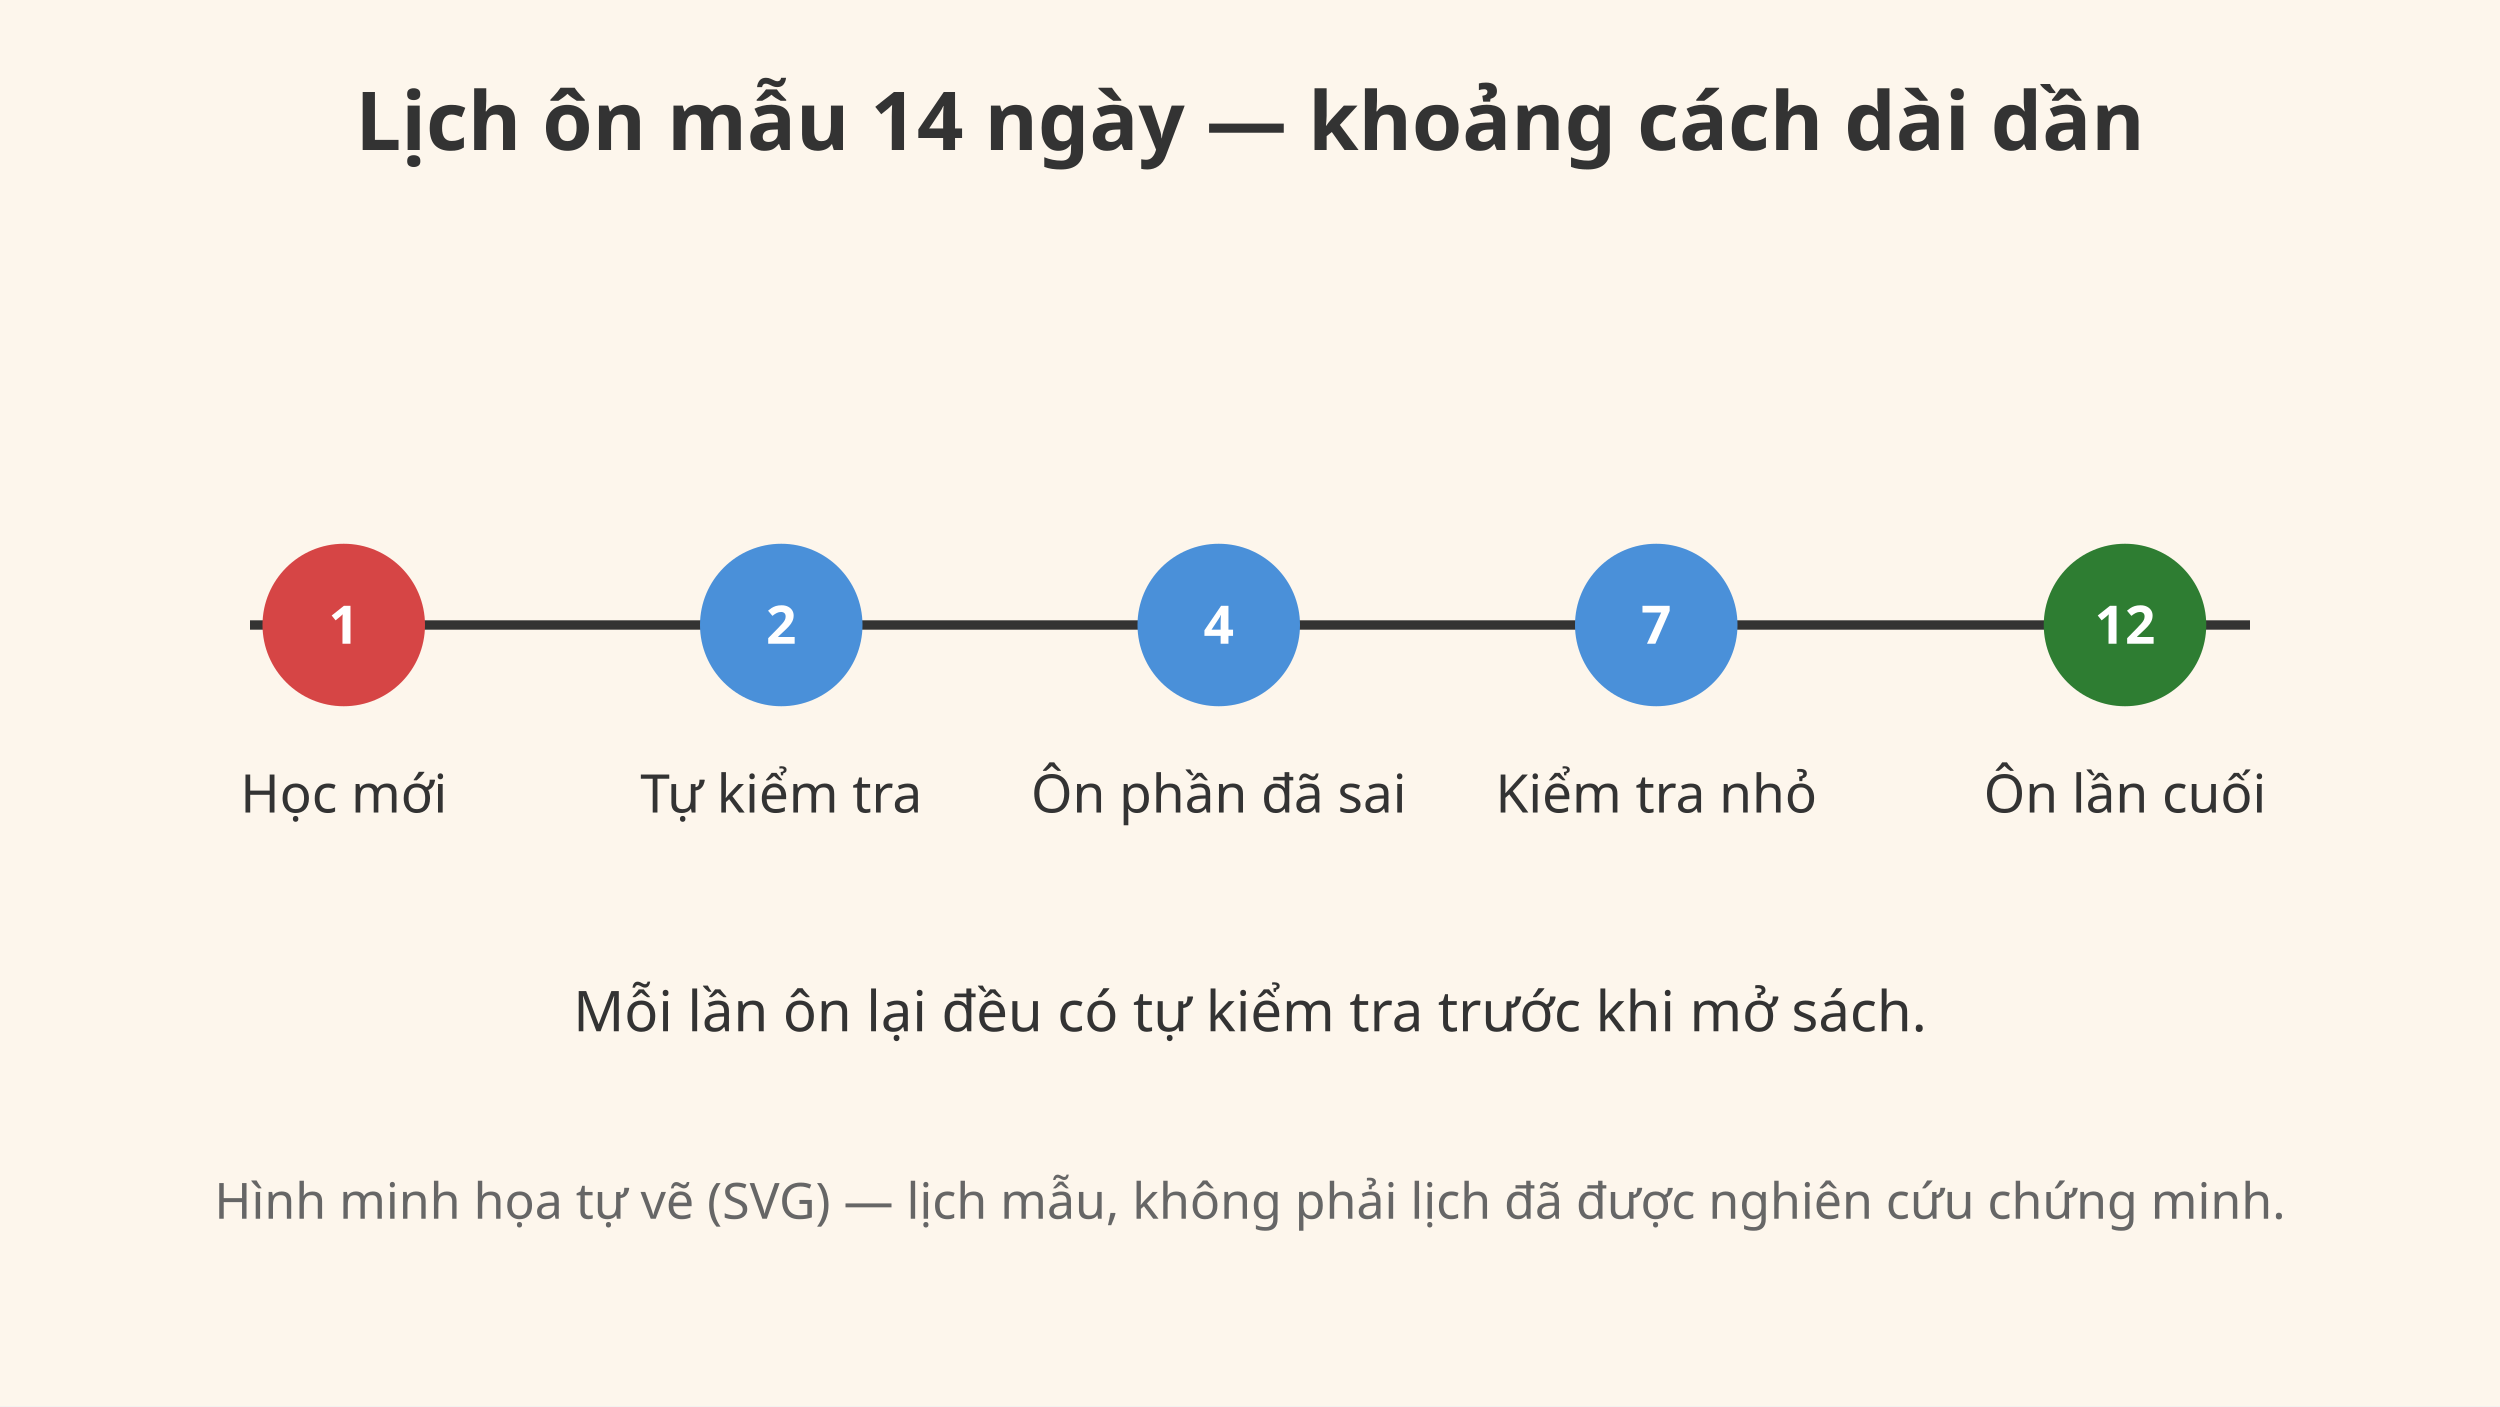
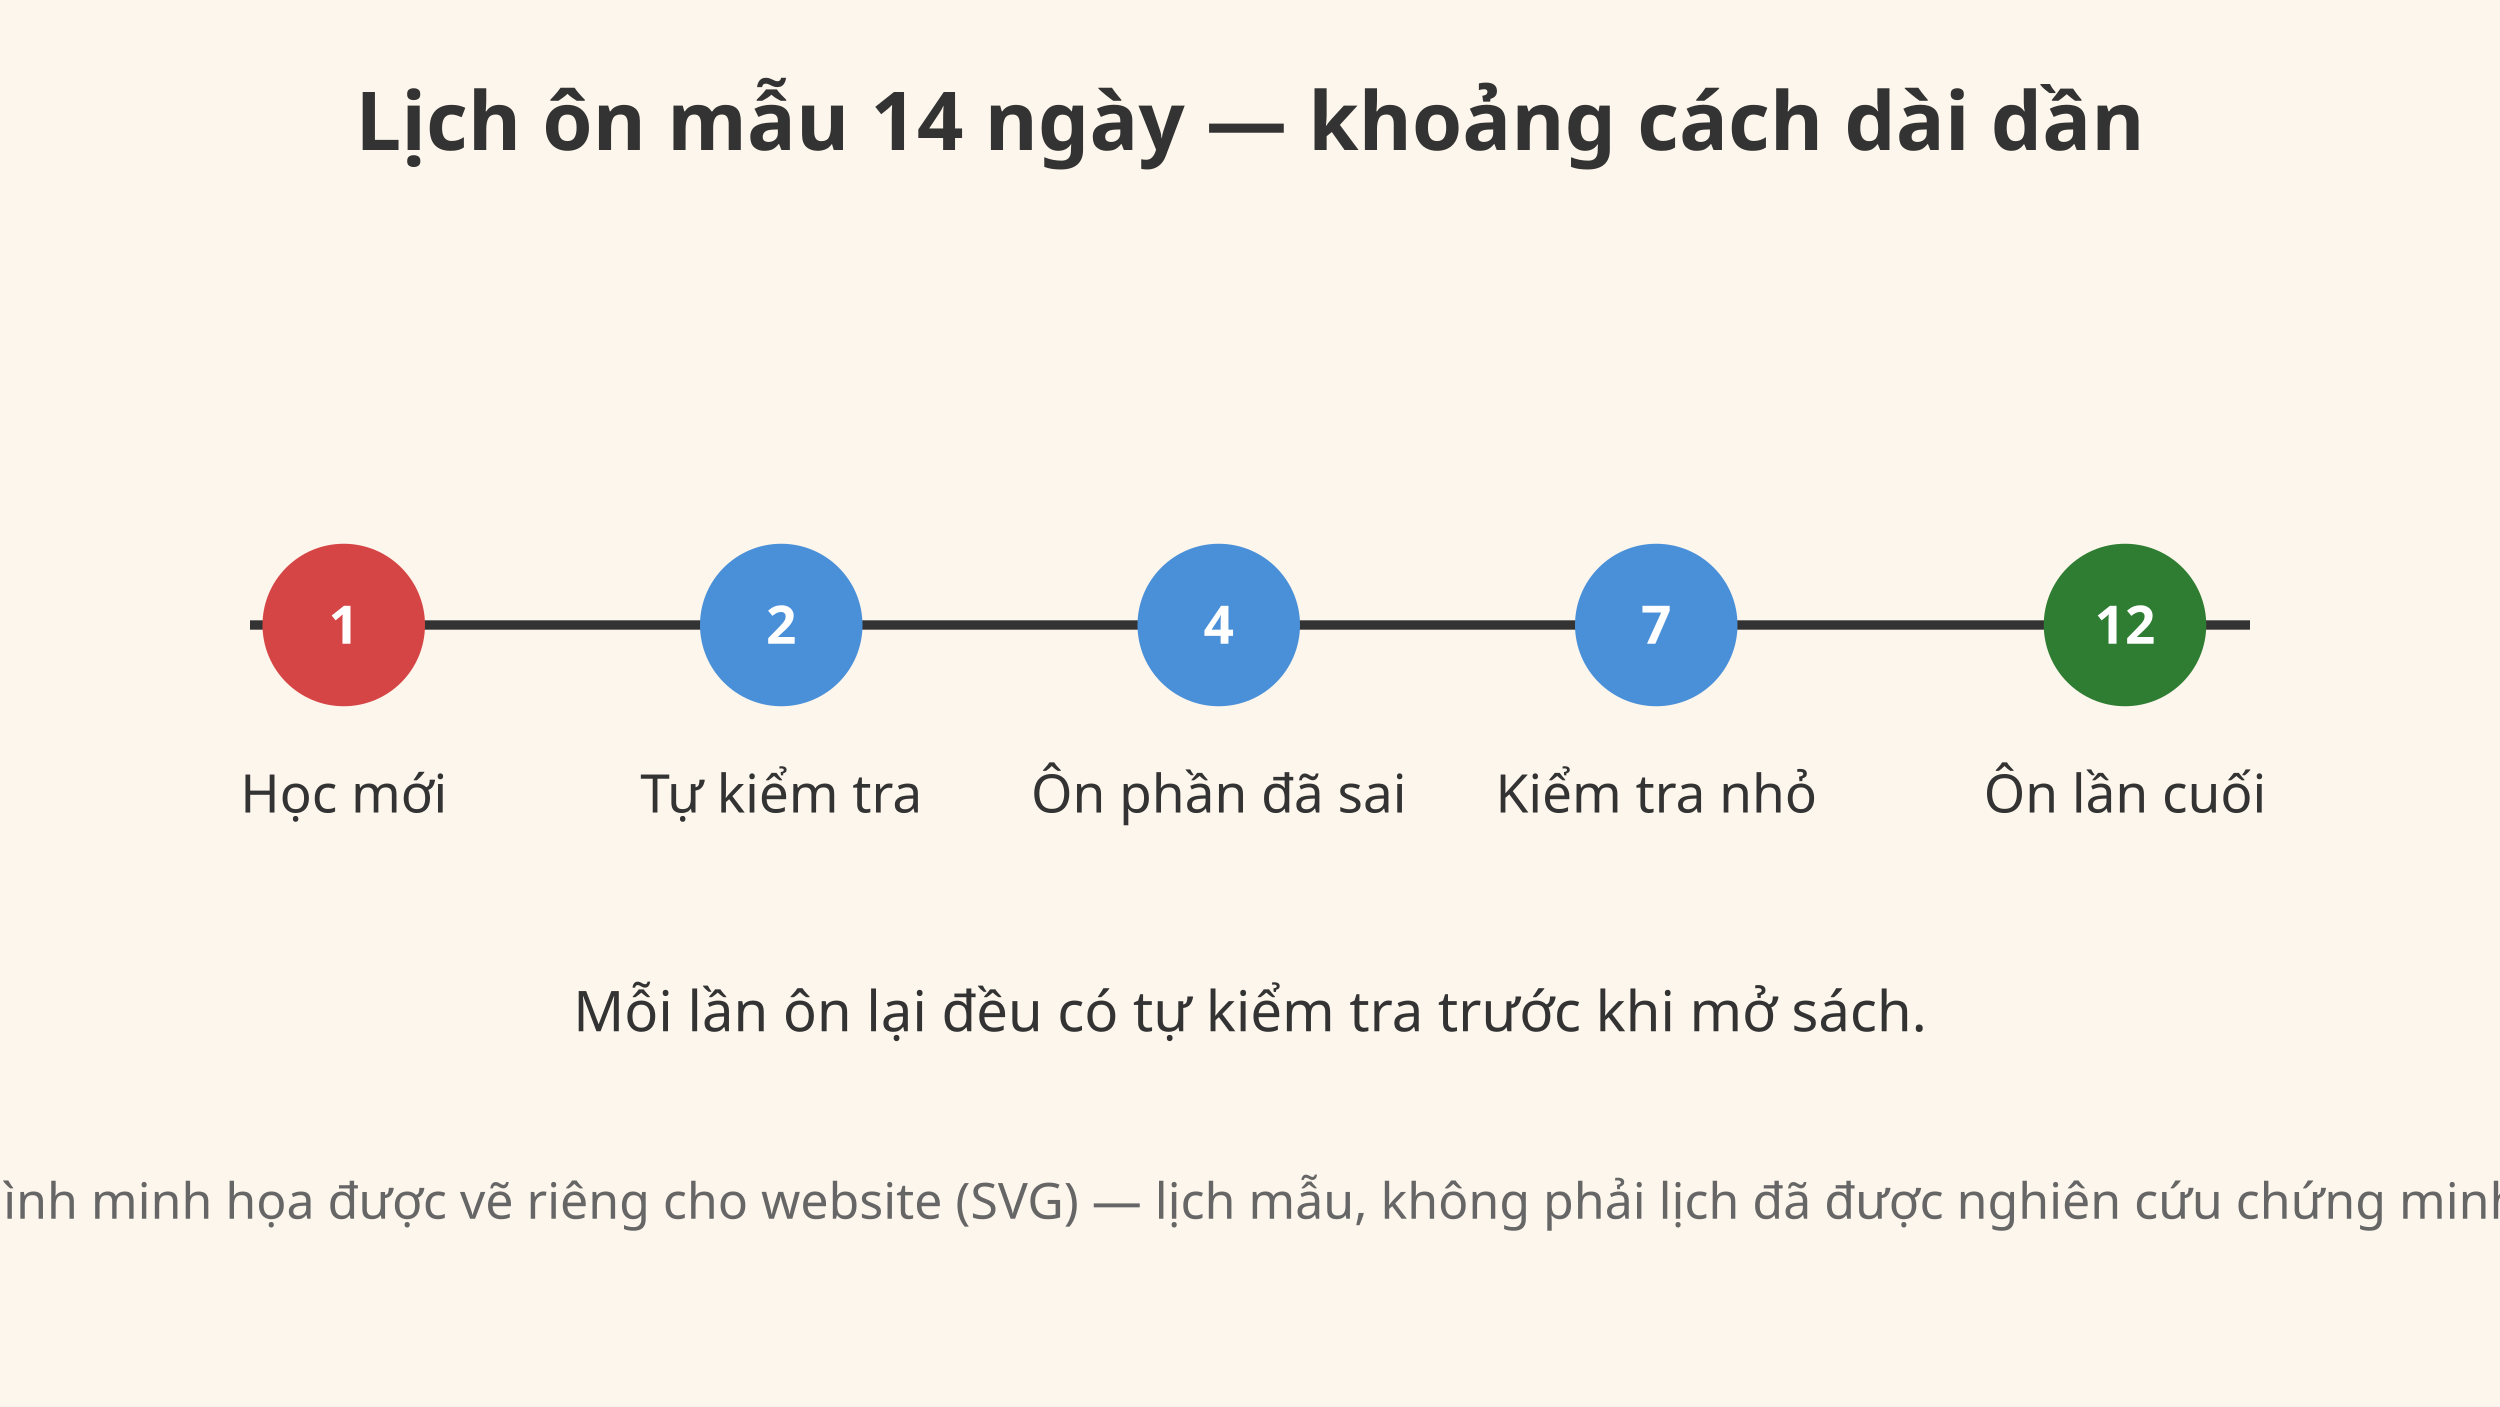
<svg xmlns="http://www.w3.org/2000/svg" width="800" height="450" viewBox="0 0 800 450" role="img" aria-label="Sơ đồ lịch ôn lặp lại ngắt quãng: học mới ngày 1, ôn lại ngày 2, ngày 4, ngày 7 và ngày 12, khoảng cách dài dần">
  <rect width="800" height="450" fill="#fdf6ec" />
  <text x="400" y="48" font-family="sans-serif" font-size="26" font-weight="bold" text-anchor="middle" fill="#333333">Lịch ôn mẫu 14 ngày — khoảng cách dài dần</text>
  <line x1="80" y1="200" x2="720" y2="200" stroke="#333333" stroke-width="3" />
  <g font-family="sans-serif" font-size="17" text-anchor="middle">
    <circle cx="110" cy="200" r="26" fill="#d64545" />
    <text x="110" y="206" fill="#ffffff" font-weight="bold">1</text>
    <text x="110" y="260" fill="#333333">Học mới</text>
    <circle cx="250" cy="200" r="26" fill="#4a90d9" />
    <text x="250" y="206" fill="#ffffff" font-weight="bold">2</text>
    <text x="250" y="260" fill="#333333">Tự kiểm tra</text>
    <circle cx="390" cy="200" r="26" fill="#4a90d9" />
    <text x="390" y="206" fill="#ffffff" font-weight="bold">4</text>
    <text x="390" y="260" fill="#333333">Ôn phần đã sai</text>
    <circle cx="530" cy="200" r="26" fill="#4a90d9" />
    <text x="530" y="206" fill="#ffffff" font-weight="bold">7</text>
    <text x="530" y="260" fill="#333333">Kiểm tra nhỏ</text>
    <circle cx="680" cy="200" r="26" fill="#2e7d32" />
    <text x="680" y="206" fill="#ffffff" font-weight="bold">12</text>
    <text x="680" y="260" fill="#333333">Ôn lần cuối</text>
  </g>
  <text x="400" y="330" font-family="sans-serif" font-size="18" text-anchor="middle" fill="#333333">Mỗi lần ôn lại đều có tự kiểm tra trước khi mở sách.</text>
-   <text x="400" y="390" font-family="sans-serif" font-size="16" text-anchor="middle" fill="#666666">Hình minh họa tự vẽ (SVG) — lịch mẫu, không phải lịch đã được nghiên cứu chứng minh.</text>
+   <text x="400" y="390" font-family="sans-serif" font-size="16" text-anchor="middle" fill="#666666">Hình minh họa được vẽ riêng cho website (SVG) — lịch mẫu, không phải lịch đã được nghiên cứu chứng minh.</text>
</svg>
